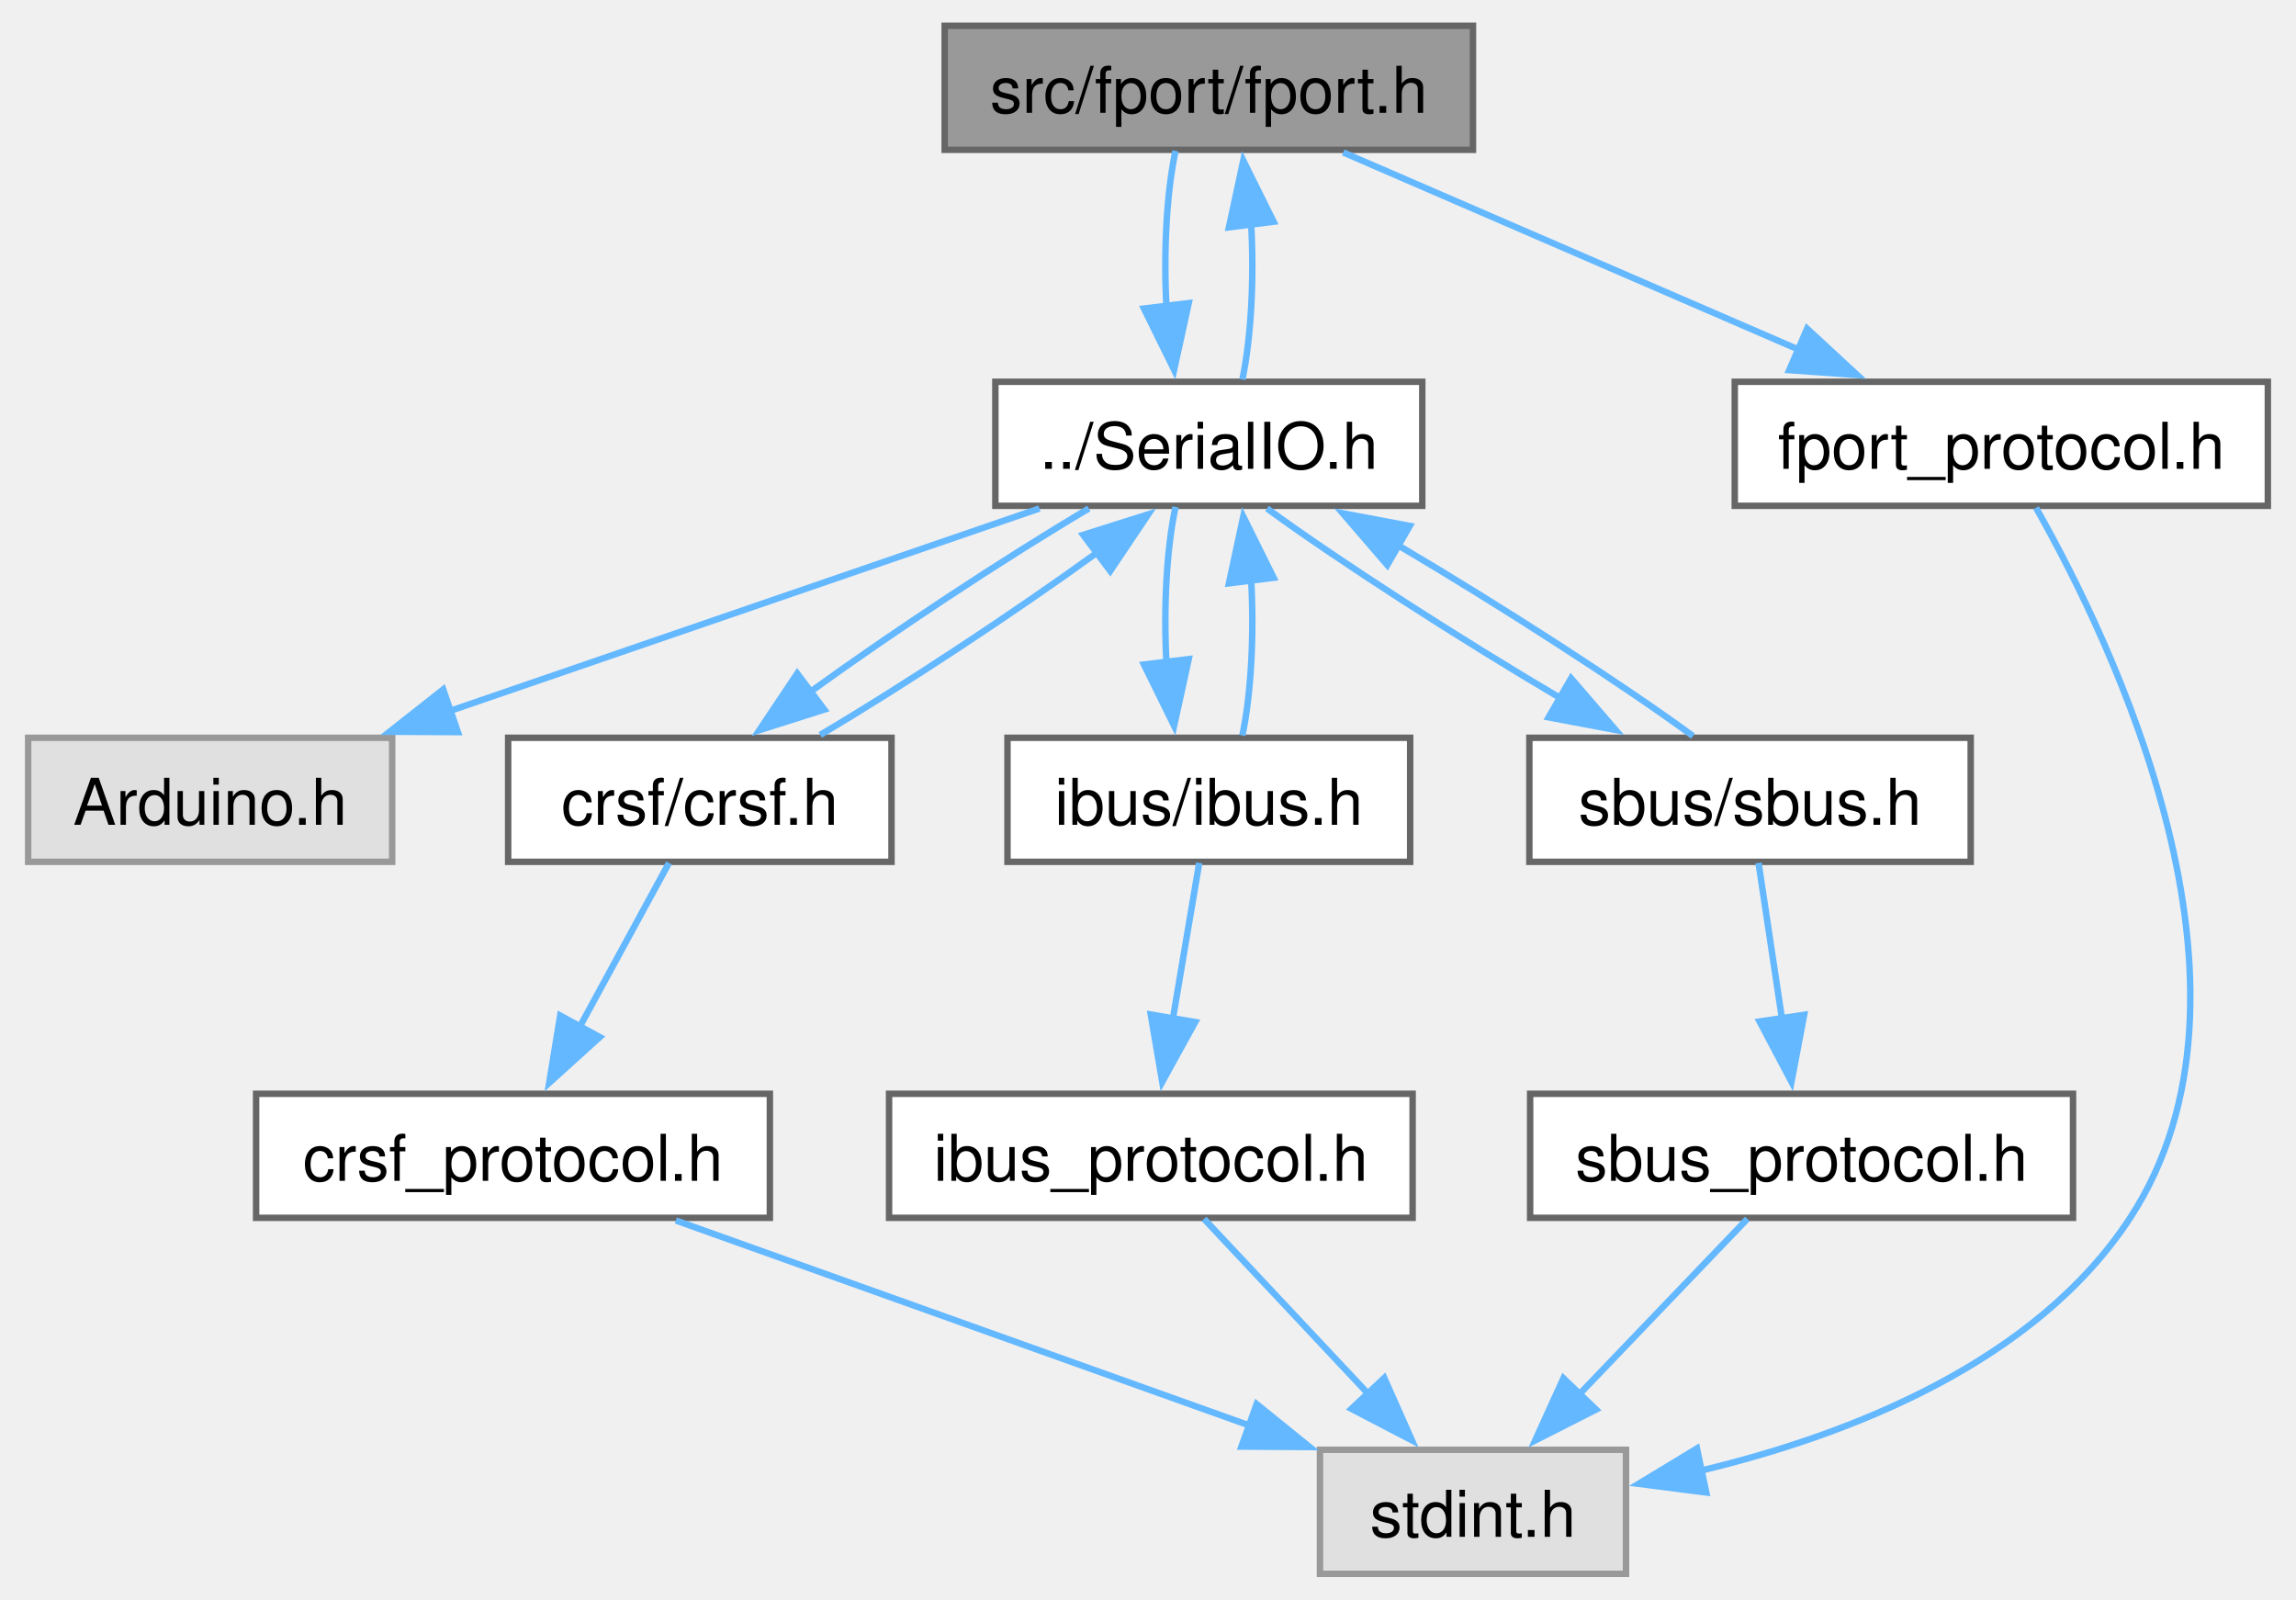
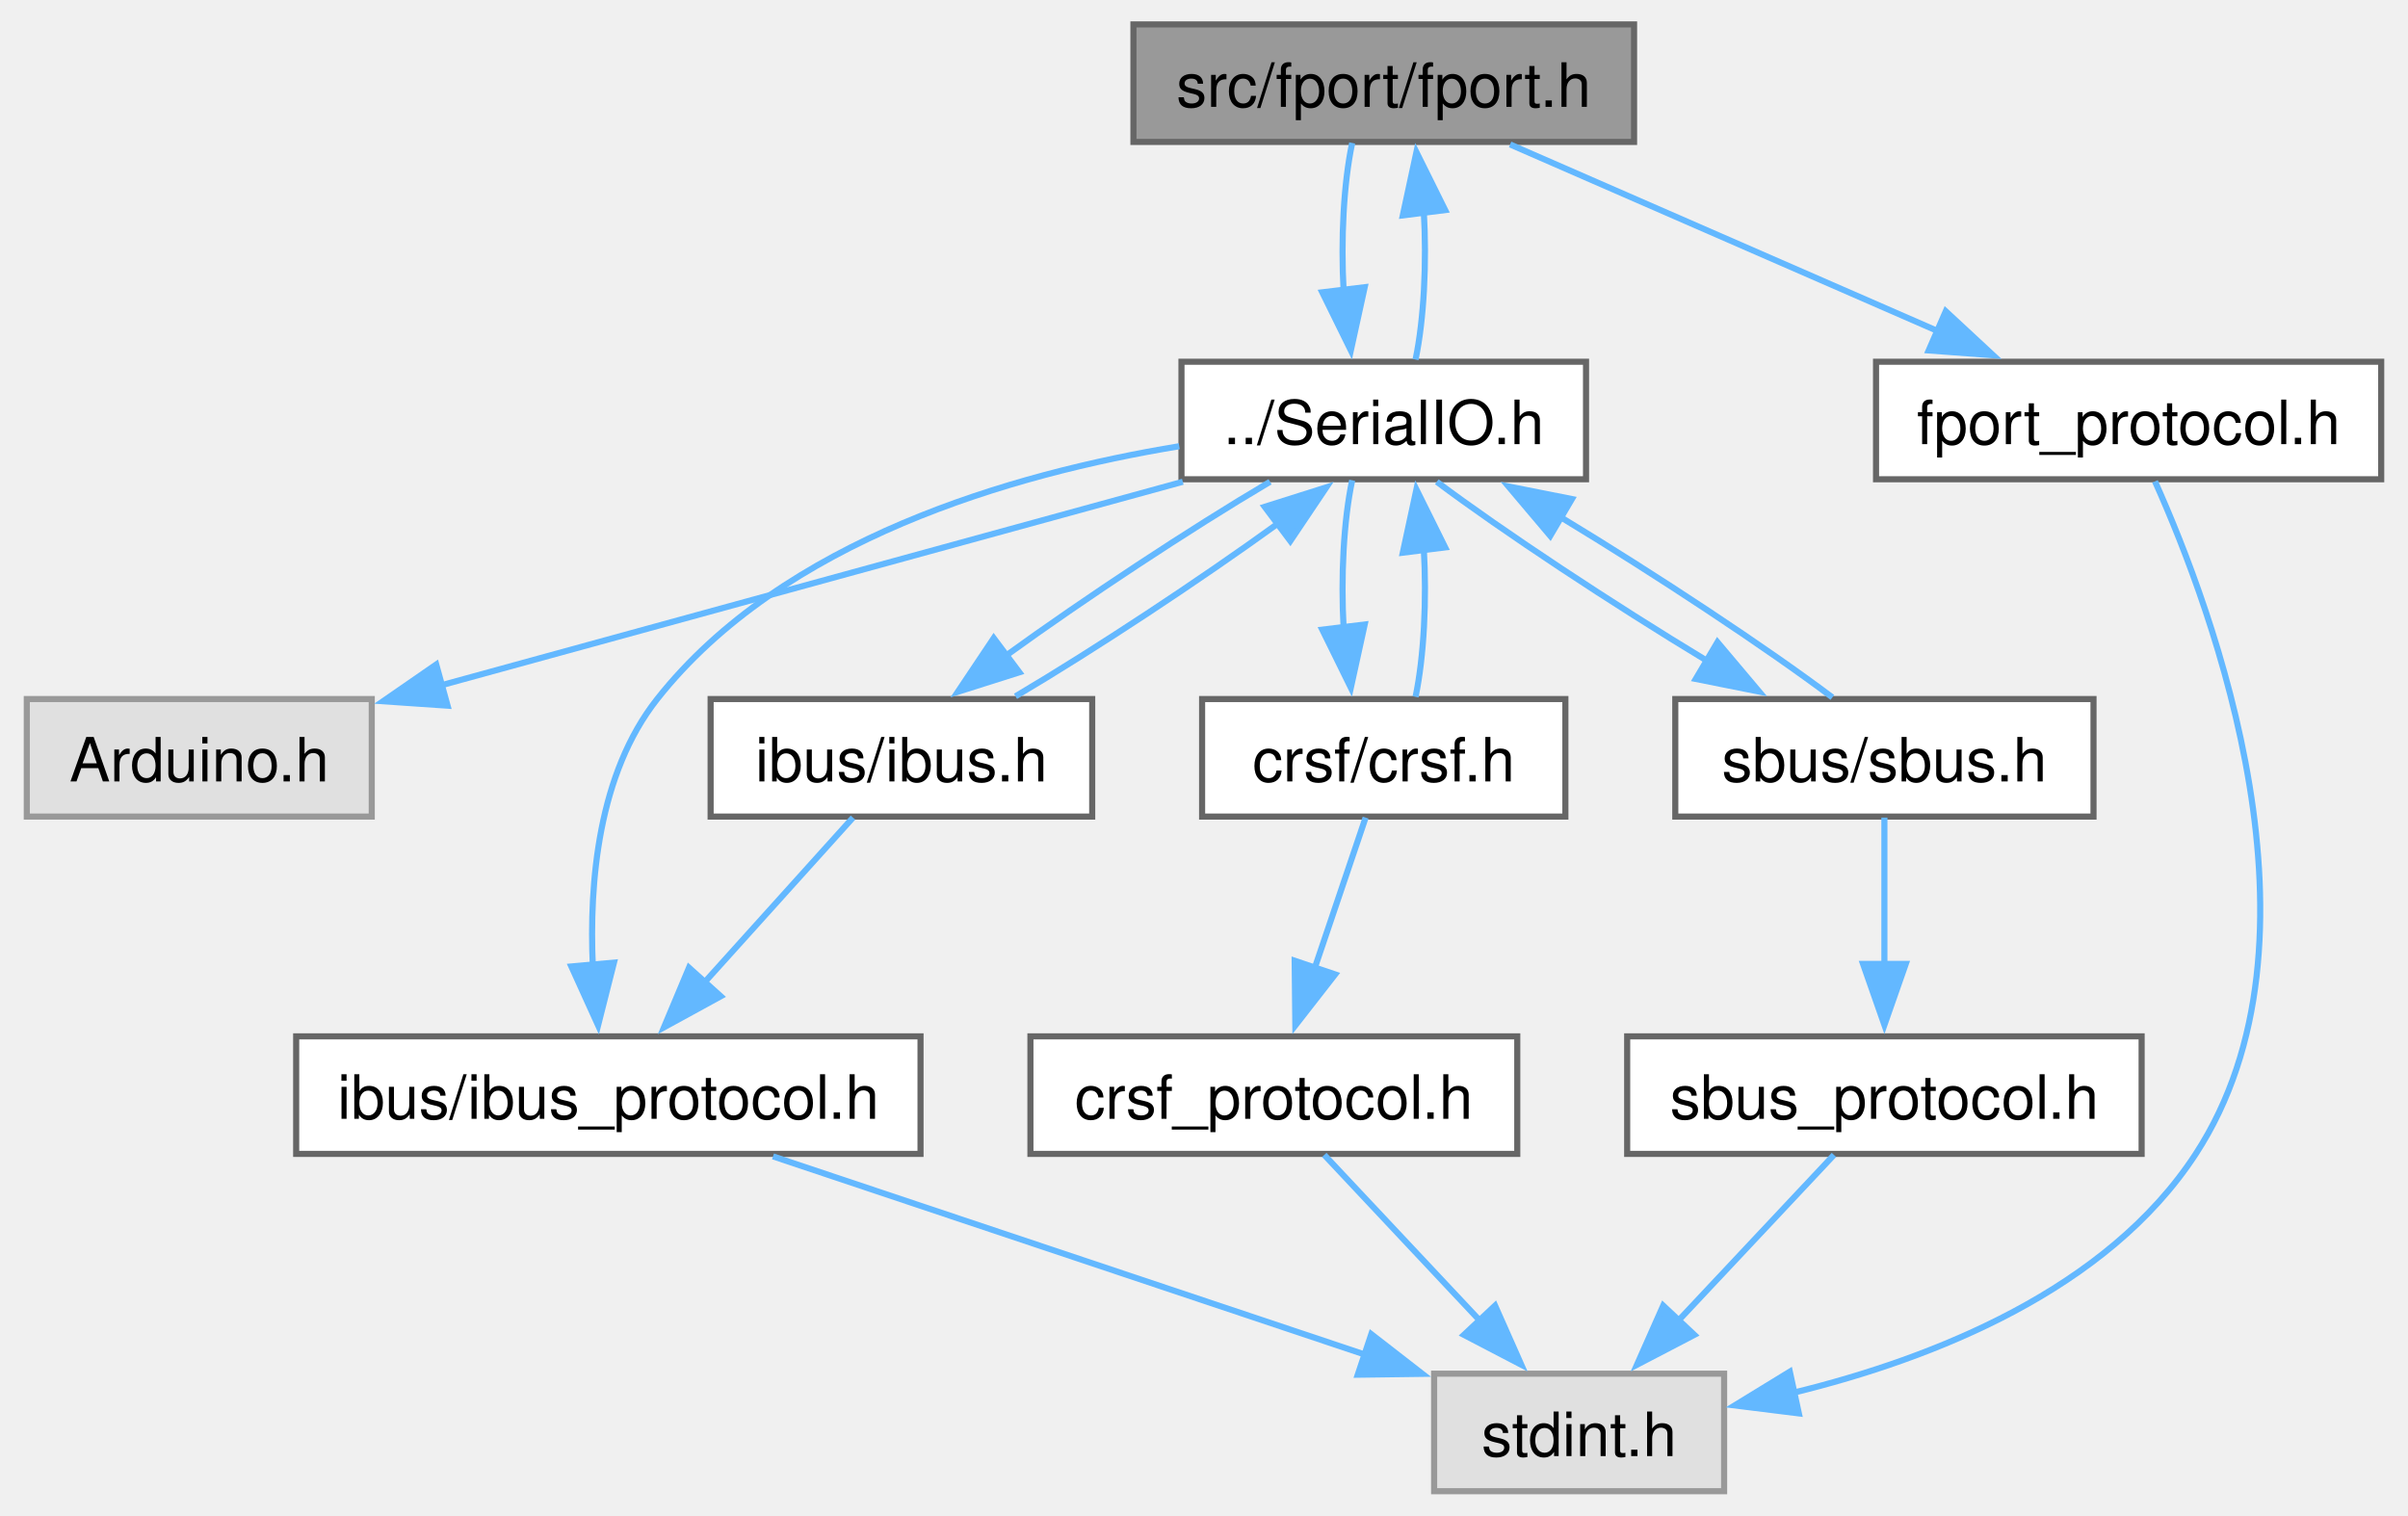
- <svg xmlns="http://www.w3.org/2000/svg" xmlns:xlink="http://www.w3.org/1999/xlink" width="356pt" height="248pt" viewBox="0.00 0.00 355.62 248.25">
+ <svg xmlns="http://www.w3.org/2000/svg" xmlns:xlink="http://www.w3.org/1999/xlink" width="394pt" height="248pt" viewBox="0.00 0.00 393.62 248.25">
  <g id="graph0" class="graph" transform="scale(1 1) rotate(0) translate(4 244.25)">
    <g id="Node000001" class="node">
      <g id="a_Node000001">
        <a xlink:title="Header file for the FPort Protocol definations.">
-           <polygon fill="#999999" stroke="#666666" points="224.25,-240.25 142.25,-240.25 142.25,-221 224.25,-221 224.25,-240.25" />
-           <text text-anchor="middle" x="183.25" y="-226.75" font-family="Helvetica,sans-Serif" font-size="10.00">src/fport/fport.h</text>
+           <polygon fill="#999999" stroke="#666666" points="263.25,-240.25 181.25,-240.25 181.25,-221 263.25,-221 263.25,-240.25" />
+           <text text-anchor="middle" x="222.25" y="-226.75" font-family="Helvetica,sans-Serif" font-size="10.00">src/fport/fport.h</text>
        </a>
      </g>
    </g>
    <g id="Node000002" class="node">
      <g id="a_Node000002">
        <a xlink:href="SerialIO_8h.html" target="_top" xlink:title="Header file for serial input/output (IO) functionality.">
-           <polygon fill="white" stroke="#666666" points="216.38,-185 150.12,-185 150.12,-165.75 216.38,-165.75 216.38,-185" />
-           <text text-anchor="middle" x="183.25" y="-171.5" font-family="Helvetica,sans-Serif" font-size="10.00">../SerialIO.h</text>
+           <polygon fill="white" stroke="#666666" points="255.38,-185 189.12,-185 189.12,-165.75 255.38,-165.75 255.38,-185" />
+           <text text-anchor="middle" x="222.25" y="-171.5" font-family="Helvetica,sans-Serif" font-size="10.00">../SerialIO.h</text>
        </a>
      </g>
    </g>
    <g id="edge1_Node000001_Node000002" class="edge">
      <g id="a_edge1_Node000001_Node000002">
        <a xlink:title=" ">
-           <path fill="none" stroke="#63b8ff" d="M178.08,-220.83C176.67,-214.24 176.21,-204.96 176.68,-196.57" />
-           <polygon fill="#63b8ff" stroke="#63b8ff" points="180.13,-197.21 177.86,-186.86 173.18,-196.37 180.13,-197.21" />
+           <path fill="none" stroke="#63b8ff" d="M217.08,-220.83C215.67,-214.24 215.21,-204.96 215.68,-196.57" />
+           <polygon fill="#63b8ff" stroke="#63b8ff" points="219.13,-197.21 216.86,-186.86 212.18,-196.37 219.13,-197.21" />
        </a>
      </g>
    </g>
    <g id="Node000011" class="node">
      <g id="a_Node000011">
        <a xlink:href="fport__protocol_8h.html" target="_top" xlink:title="Header file for the F.Port protocol implementation.">
-           <polygon fill="white" stroke="#666666" points="347.62,-185 264.88,-185 264.88,-165.75 347.62,-165.75 347.62,-185" />
-           <text text-anchor="middle" x="306.25" y="-171.5" font-family="Helvetica,sans-Serif" font-size="10.00">fport_protocol.h</text>
-         </a>
-       </g>
-     </g>
-     <g id="edge16_Node000001_Node000011" class="edge">
-       <g id="a_edge16_Node000001_Node000011">
-         <a xlink:title=" ">
-           <path fill="none" stroke="#63b8ff" d="M204.12,-220.59C223.55,-212.18 252.79,-199.52 275.01,-189.9" />
-           <polygon fill="#63b8ff" stroke="#63b8ff" points="276.11,-193.24 283.89,-186.05 273.33,-186.81 276.11,-193.24" />
-         </a>
-       </g>
-     </g>
-     <g id="edge7_Node000002_Node000001" class="edge">
-       <g id="a_edge7_Node000002_Node000001">
-         <a xlink:title=" ">
-           <path fill="none" stroke="#63b8ff" d="M188.46,-185.36C189.85,-192 190.3,-201.3 189.81,-209.67" />
-           <polygon fill="#63b8ff" stroke="#63b8ff" points="186.37,-208.97 188.6,-219.33 193.31,-209.84 186.37,-208.97" />
+           <polygon fill="white" stroke="#666666" points="385.62,-185 302.88,-185 302.88,-165.75 385.62,-165.75 385.62,-185" />
+           <text text-anchor="middle" x="344.25" y="-171.5" font-family="Helvetica,sans-Serif" font-size="10.00">fport_protocol.h</text>
+         </a>
+       </g>
+     </g>
+     <g id="edge17_Node000001_Node000011" class="edge">
+       <g id="a_edge17_Node000001_Node000011">
+         <a xlink:title=" ">
+           <path fill="none" stroke="#63b8ff" d="M242.95,-220.59C262.14,-212.22 290.96,-199.63 312.97,-190.03" />
+           <polygon fill="#63b8ff" stroke="#63b8ff" points="314.3,-193.27 322.07,-186.06 311.5,-186.85 314.3,-193.27" />
+         </a>
+       </g>
+     </g>
+     <g id="edge9_Node000002_Node000001" class="edge">
+       <g id="a_edge9_Node000002_Node000001">
+         <a xlink:title=" ">
+           <path fill="none" stroke="#63b8ff" d="M227.46,-185.36C228.85,-192 229.3,-201.3 228.81,-209.67" />
+           <polygon fill="#63b8ff" stroke="#63b8ff" points="225.37,-208.97 227.6,-219.33 232.31,-209.84 225.37,-208.97" />
        </a>
      </g>
    </g>
    <g id="Node000003" class="node">
      <g id="a_Node000003">
        <a xlink:title=" ">
          <polygon fill="#e0e0e0" stroke="#999999" points="56.5,-129.75 0,-129.75 0,-110.5 56.5,-110.5 56.5,-129.75" />
          <text text-anchor="middle" x="28.25" y="-116.25" font-family="Helvetica,sans-Serif" font-size="10.00">Arduino.h</text>
        </a>
      </g>
    </g>
    <g id="edge2_Node000002_Node000003" class="edge">
      <g id="a_edge2_Node000002_Node000003">
        <a xlink:title=" ">
-           <path fill="none" stroke="#63b8ff" d="M156.96,-165.34C131.79,-156.7 93.6,-143.57 65.34,-133.87" />
-           <polygon fill="#63b8ff" stroke="#63b8ff" points="66.7,-130.63 56.1,-130.69 64.42,-137.25 66.7,-130.63" />
+           <path fill="none" stroke="#63b8ff" d="M189.34,-165.34C155.78,-156.13 103.71,-141.84 67.9,-132.01" />
+           <polygon fill="#63b8ff" stroke="#63b8ff" points="68.92,-128.66 58.35,-129.39 67.06,-135.41 68.92,-128.66" />
        </a>
      </g>
    </g>
    <g id="Node000004" class="node">
      <g id="a_Node000004">
-         <a xlink:href="crsf_8h.html" target="_top" xlink:title="Header file for the CRSF protocol implementation.">
-           <polygon fill="white" stroke="#666666" points="134,-129.75 74.5,-129.75 74.5,-110.5 134,-110.5 134,-129.75" />
-           <text text-anchor="middle" x="104.25" y="-116.25" font-family="Helvetica,sans-Serif" font-size="10.00">crsf/crsf.h</text>
+         <a xlink:href="ibus__protocol_8h.html" target="_top" xlink:title="Header file for the iBus protocol implementation.">
+           <polygon fill="white" stroke="#666666" points="146.38,-74.5 44.12,-74.5 44.12,-55.25 146.38,-55.25 146.38,-74.5" />
+           <text text-anchor="middle" x="95.25" y="-61" font-family="Helvetica,sans-Serif" font-size="10.00">ibus/ibus_protocol.h</text>
        </a>
      </g>
    </g>
    <g id="edge3_Node000002_Node000004" class="edge">
      <g id="a_edge3_Node000002_Node000004">
        <a xlink:title=" ">
-           <path fill="none" stroke="#63b8ff" d="M164.63,-165.34C151.48,-157.57 134.24,-146.17 121.43,-136.9" />
-           <polygon fill="#63b8ff" stroke="#63b8ff" points="123.57,-134.13 113.48,-130.93 119.37,-139.73 123.57,-134.13" />
-         </a>
-       </g>
-     </g>
-     <g id="Node000007" class="node">
-       <g id="a_Node000007">
+           <path fill="none" stroke="#63b8ff" d="M188.76,-171.16C161.34,-166.65 123.83,-155.81 103.25,-129.75 93.6,-117.53 92.08,-99.69 92.71,-85.96" />
+           <polygon fill="#63b8ff" stroke="#63b8ff" points="96.17,-86.58 93.57,-76.31 89.19,-85.95 96.17,-86.58" />
+         </a>
+       </g>
+     </g>
+     <g id="Node000006" class="node">
+       <g id="a_Node000006">
+         <a xlink:href="crsf_8h.html" target="_top" xlink:title="Header file for the CRSF protocol implementation.">
+           <polygon fill="white" stroke="#666666" points="252,-129.75 192.5,-129.75 192.5,-110.5 252,-110.5 252,-129.75" />
+           <text text-anchor="middle" x="222.25" y="-116.25" font-family="Helvetica,sans-Serif" font-size="10.00">crsf/crsf.h</text>
+         </a>
+       </g>
+     </g>
+     <g id="edge5_Node000002_Node000006" class="edge">
+       <g id="a_edge5_Node000002_Node000006">
+         <a xlink:title=" ">
+           <path fill="none" stroke="#63b8ff" d="M217.08,-165.58C215.67,-158.99 215.21,-149.71 215.68,-141.32" />
+           <polygon fill="#63b8ff" stroke="#63b8ff" points="219.13,-141.96 216.86,-131.61 212.18,-141.12 219.13,-141.96" />
+         </a>
+       </g>
+     </g>
+     <g id="Node000008" class="node">
+       <g id="a_Node000008">
        <a xlink:href="ibus_8h.html" target="_top" xlink:title="Header file for the Ibus protocol implementation.">
-           <polygon fill="white" stroke="#666666" points="214.5,-129.75 152,-129.75 152,-110.5 214.5,-110.5 214.5,-129.75" />
-           <text text-anchor="middle" x="183.25" y="-116.25" font-family="Helvetica,sans-Serif" font-size="10.00">ibus/ibus.h</text>
-         </a>
-       </g>
-     </g>
-     <g id="edge8_Node000002_Node000007" class="edge">
-       <g id="a_edge8_Node000002_Node000007">
-         <a xlink:title=" ">
-           <path fill="none" stroke="#63b8ff" d="M178.08,-165.58C176.67,-158.99 176.21,-149.71 176.68,-141.32" />
-           <polygon fill="#63b8ff" stroke="#63b8ff" points="180.13,-141.96 177.86,-131.61 173.18,-141.12 180.13,-141.96" />
+           <polygon fill="white" stroke="#666666" points="174.5,-129.75 112,-129.75 112,-110.5 174.5,-110.5 174.5,-129.75" />
+           <text text-anchor="middle" x="143.25" y="-116.25" font-family="Helvetica,sans-Serif" font-size="10.00">ibus/ibus.h</text>
+         </a>
+       </g>
+     </g>
+     <g id="edge10_Node000002_Node000008" class="edge">
+       <g id="a_edge10_Node000002_Node000008">
+         <a xlink:title=" ">
+           <path fill="none" stroke="#63b8ff" d="M203.63,-165.34C190.48,-157.57 173.24,-146.17 160.43,-136.9" />
+           <polygon fill="#63b8ff" stroke="#63b8ff" points="162.57,-134.13 152.48,-130.93 158.37,-139.73 162.57,-134.13" />
        </a>
      </g>
    </g>
    <g id="Node000009" class="node">
      <g id="a_Node000009">
        <a xlink:href="sbus_8h.html" target="_top" xlink:title="Header file for the SBUS protocol implementation.">
-           <polygon fill="white" stroke="#666666" points="301.5,-129.75 233,-129.75 233,-110.5 301.5,-110.5 301.5,-129.75" />
-           <text text-anchor="middle" x="267.25" y="-116.25" font-family="Helvetica,sans-Serif" font-size="10.00">sbus/sbus.h</text>
-         </a>
-       </g>
-     </g>
-     <g id="edge12_Node000002_Node000009" class="edge">
-       <g id="a_edge12_Node000002_Node000009">
-         <a xlink:title=" ">
-           <path fill="none" stroke="#63b8ff" d="M192.28,-165.34C203.38,-157.23 222.1,-145.18 238.15,-135.71" />
-           <polygon fill="#63b8ff" stroke="#63b8ff" points="239.48,-138.98 246.39,-130.96 235.98,-132.92 239.48,-138.98" />
-         </a>
-       </g>
-     </g>
-     <g id="edge4_Node000004_Node000002" class="edge">
-       <g id="a_edge4_Node000004_Node000002">
-         <a xlink:title=" ">
-           <path fill="none" stroke="#63b8ff" d="M122.94,-130.2C136.03,-137.94 153.14,-149.25 165.91,-158.49" />
-           <polygon fill="#63b8ff" stroke="#63b8ff" points="163.75,-161.24 173.85,-164.43 167.95,-155.64 163.75,-161.24" />
+           <polygon fill="white" stroke="#666666" points="338.5,-129.75 270,-129.75 270,-110.5 338.5,-110.5 338.5,-129.75" />
+           <text text-anchor="middle" x="304.25" y="-116.25" font-family="Helvetica,sans-Serif" font-size="10.00">sbus/sbus.h</text>
+         </a>
+       </g>
+     </g>
+     <g id="edge13_Node000002_Node000009" class="edge">
+       <g id="a_edge13_Node000002_Node000009">
+         <a xlink:title=" ">
+           <path fill="none" stroke="#63b8ff" d="M230.94,-165.34C241.64,-157.31 259.66,-145.41 275.25,-135.98" />
+           <polygon fill="#63b8ff" stroke="#63b8ff" points="276.91,-139.07 283.74,-130.97 273.35,-133.04 276.91,-139.07" />
        </a>
      </g>
    </g>
    <g id="Node000005" class="node">
      <g id="a_Node000005">
+         <a xlink:title=" ">
+           <polygon fill="#e0e0e0" stroke="#999999" points="278,-19.25 230.5,-19.25 230.5,0 278,0 278,-19.25" />
+           <text text-anchor="middle" x="254.25" y="-5.75" font-family="Helvetica,sans-Serif" font-size="10.00">stdint.h</text>
+         </a>
+       </g>
+     </g>
+     <g id="edge4_Node000004_Node000005" class="edge">
+       <g id="a_edge4_Node000004_Node000005">
+         <a xlink:title=" ">
+           <path fill="none" stroke="#63b8ff" d="M122.22,-54.84C149.01,-45.87 190.21,-32.07 219.45,-22.28" />
+           <polygon fill="#63b8ff" stroke="#63b8ff" points="220.21,-25.72 228.58,-19.22 217.99,-19.08 220.21,-25.72" />
+         </a>
+       </g>
+     </g>
+     <g id="edge6_Node000006_Node000002" class="edge">
+       <g id="a_edge6_Node000006_Node000002">
+         <a xlink:title=" ">
+           <path fill="none" stroke="#63b8ff" d="M227.46,-130.11C228.85,-136.75 229.3,-146.05 228.81,-154.42" />
+           <polygon fill="#63b8ff" stroke="#63b8ff" points="225.37,-153.72 227.6,-164.08 232.31,-154.59 225.37,-153.72" />
+         </a>
+       </g>
+     </g>
+     <g id="Node000007" class="node">
+       <g id="a_Node000007">
        <a xlink:href="crsf__protocol_8h.html" target="_top" xlink:title="Header file for the CRSF protocol implementation.">
-           <polygon fill="white" stroke="#666666" points="115.12,-74.5 35.38,-74.5 35.38,-55.25 115.12,-55.25 115.12,-74.5" />
-           <text text-anchor="middle" x="75.25" y="-61" font-family="Helvetica,sans-Serif" font-size="10.00">crsf_protocol.h</text>
-         </a>
-       </g>
-     </g>
-     <g id="edge5_Node000004_Node000005" class="edge">
-       <g id="a_edge5_Node000004_Node000005">
-         <a xlink:title=" ">
-           <path fill="none" stroke="#63b8ff" d="M99.46,-110.33C95.71,-103.44 90.34,-93.59 85.62,-84.91" />
-           <polygon fill="#63b8ff" stroke="#63b8ff" points="88.72,-83.3 80.87,-76.19 82.58,-86.64 88.72,-83.3" />
-         </a>
-       </g>
-     </g>
-     <g id="Node000006" class="node">
-       <g id="a_Node000006">
-         <a xlink:title=" ">
-           <polygon fill="#e0e0e0" stroke="#999999" points="248,-19.25 200.5,-19.25 200.5,0 248,0 248,-19.25" />
-           <text text-anchor="middle" x="224.25" y="-5.75" font-family="Helvetica,sans-Serif" font-size="10.00">stdint.h</text>
-         </a>
-       </g>
-     </g>
-     <g id="edge6_Node000005_Node000006" class="edge">
-       <g id="a_edge6_Node000005_Node000006">
-         <a xlink:title=" ">
-           <path fill="none" stroke="#63b8ff" d="M100.53,-54.84C125.05,-46.08 162.44,-32.71 189.7,-22.97" />
-           <polygon fill="#63b8ff" stroke="#63b8ff" points="190.67,-26.34 198.91,-19.68 188.31,-19.75 190.67,-26.34" />
-         </a>
-       </g>
-     </g>
-     <g id="edge9_Node000007_Node000002" class="edge">
-       <g id="a_edge9_Node000007_Node000002">
-         <a xlink:title=" ">
-           <path fill="none" stroke="#63b8ff" d="M188.46,-130.11C189.85,-136.75 190.3,-146.05 189.81,-154.42" />
-           <polygon fill="#63b8ff" stroke="#63b8ff" points="186.37,-153.72 188.6,-164.08 193.31,-154.59 186.37,-153.72" />
-         </a>
-       </g>
-     </g>
-     <g id="Node000008" class="node">
-       <g id="a_Node000008">
-         <a xlink:href="ibus__protocol_8h.html" target="_top" xlink:title="Header file for the iBus protocol implementation.">
-           <polygon fill="white" stroke="#666666" points="214.88,-74.5 133.62,-74.5 133.62,-55.25 214.88,-55.25 214.88,-74.5" />
-           <text text-anchor="middle" x="174.25" y="-61" font-family="Helvetica,sans-Serif" font-size="10.00">ibus_protocol.h</text>
-         </a>
-       </g>
-     </g>
-     <g id="edge10_Node000007_Node000008" class="edge">
-       <g id="a_edge10_Node000007_Node000008">
-         <a xlink:title=" ">
-           <path fill="none" stroke="#63b8ff" d="M181.76,-110.33C180.65,-103.74 179.08,-94.46 177.66,-86.07" />
-           <polygon fill="#63b8ff" stroke="#63b8ff" points="181.14,-85.63 176.02,-76.35 174.24,-86.8 181.14,-85.63" />
-         </a>
-       </g>
-     </g>
-     <g id="edge11_Node000008_Node000006" class="edge">
-       <g id="a_edge11_Node000008_Node000006">
-         <a xlink:title=" ">
-           <path fill="none" stroke="#63b8ff" d="M182.51,-55.08C189.41,-47.73 199.47,-37.01 207.99,-27.94" />
-           <polygon fill="#63b8ff" stroke="#63b8ff" points="210.48,-30.4 214.78,-20.71 205.38,-25.61 210.48,-30.4" />
-         </a>
-       </g>
-     </g>
-     <g id="edge13_Node000009_Node000002" class="edge">
-       <g id="a_edge13_Node000009_Node000002">
-         <a xlink:title=" ">
-           <path fill="none" stroke="#63b8ff" d="M258.4,-130.02C247.32,-138.14 228.47,-150.28 212.32,-159.81" />
-           <polygon fill="#63b8ff" stroke="#63b8ff" points="210.95,-156.56 204.03,-164.59 214.44,-162.63 210.95,-156.56" />
+           <polygon fill="white" stroke="#666666" points="244.12,-74.5 164.38,-74.5 164.38,-55.25 244.12,-55.25 244.12,-74.5" />
+           <text text-anchor="middle" x="204.25" y="-61" font-family="Helvetica,sans-Serif" font-size="10.00">crsf_protocol.h</text>
+         </a>
+       </g>
+     </g>
+     <g id="edge7_Node000006_Node000007" class="edge">
+       <g id="a_edge7_Node000006_Node000007">
+         <a xlink:title=" ">
+           <path fill="none" stroke="#63b8ff" d="M219.28,-110.33C217,-103.59 213.76,-94.02 210.88,-85.49" />
+           <polygon fill="#63b8ff" stroke="#63b8ff" points="214.29,-84.65 207.77,-76.29 207.66,-86.89 214.29,-84.65" />
+         </a>
+       </g>
+     </g>
+     <g id="edge8_Node000007_Node000005" class="edge">
+       <g id="a_edge8_Node000007_Node000005">
+         <a xlink:title=" ">
+           <path fill="none" stroke="#63b8ff" d="M212.51,-55.08C219.41,-47.73 229.47,-37.01 237.99,-27.94" />
+           <polygon fill="#63b8ff" stroke="#63b8ff" points="240.48,-30.4 244.78,-20.71 235.38,-25.61 240.48,-30.4" />
+         </a>
+       </g>
+     </g>
+     <g id="edge11_Node000008_Node000002" class="edge">
+       <g id="a_edge11_Node000008_Node000002">
+         <a xlink:title=" ">
+           <path fill="none" stroke="#63b8ff" d="M161.94,-130.2C175.03,-137.94 192.14,-149.25 204.91,-158.49" />
+           <polygon fill="#63b8ff" stroke="#63b8ff" points="202.75,-161.24 212.85,-164.43 206.95,-155.64 202.75,-161.24" />
+         </a>
+       </g>
+     </g>
+     <g id="edge12_Node000008_Node000004" class="edge">
+       <g id="a_edge12_Node000008_Node000004">
+         <a xlink:title=" ">
+           <path fill="none" stroke="#63b8ff" d="M135.32,-110.33C128.69,-102.98 119.03,-92.26 110.86,-83.19" />
+           <polygon fill="#63b8ff" stroke="#63b8ff" points="113.66,-81.07 104.36,-75.98 108.46,-85.75 113.66,-81.07" />
+         </a>
+       </g>
+     </g>
+     <g id="edge14_Node000009_Node000002" class="edge">
+       <g id="a_edge14_Node000009_Node000002">
+         <a xlink:title=" ">
+           <path fill="none" stroke="#63b8ff" d="M295.73,-130.02C285.06,-138.06 266.91,-150.05 251.23,-159.54" />
+           <polygon fill="#63b8ff" stroke="#63b8ff" points="249.52,-156.48 242.68,-164.57 253.07,-162.51 249.52,-156.48" />
        </a>
      </g>
    </g>
    <g id="Node000010" class="node">
      <g id="a_Node000010">
        <a xlink:href="sbus__protocol_8h.html" target="_top" xlink:title="Header file for the SBus protocol implementation.">
-           <polygon fill="white" stroke="#666666" points="317.38,-74.5 233.12,-74.5 233.12,-55.25 317.38,-55.25 317.38,-74.5" />
-           <text text-anchor="middle" x="275.25" y="-61" font-family="Helvetica,sans-Serif" font-size="10.00">sbus_protocol.h</text>
-         </a>
-       </g>
-     </g>
-     <g id="edge14_Node000009_Node000010" class="edge">
-       <g id="a_edge14_Node000009_Node000010">
-         <a xlink:title=" ">
-           <path fill="none" stroke="#63b8ff" d="M268.57,-110.33C269.56,-103.74 270.96,-94.46 272.22,-86.07" />
-           <polygon fill="#63b8ff" stroke="#63b8ff" points="275.65,-86.76 273.68,-76.36 268.73,-85.72 275.65,-86.76" />
-         </a>
-       </g>
-     </g>
-     <g id="edge15_Node000010_Node000006" class="edge">
-       <g id="a_edge15_Node000010_Node000006">
-         <a xlink:title=" ">
-           <path fill="none" stroke="#63b8ff" d="M266.83,-55.08C259.71,-47.65 249.31,-36.79 240.56,-27.66" />
-           <polygon fill="#63b8ff" stroke="#63b8ff" points="243.35,-25.5 233.9,-20.7 238.29,-30.35 243.35,-25.5" />
-         </a>
-       </g>
-     </g>
-     <g id="edge17_Node000011_Node000006" class="edge">
-       <g id="a_edge17_Node000011_Node000006">
-         <a xlink:title=" ">
-           <path fill="none" stroke="#63b8ff" d="M311.64,-165.44C323.58,-144.38 349.44,-90.7 326.25,-55.25 311.59,-32.83 282.91,-21.61 259.68,-16.03" />
-           <polygon fill="#63b8ff" stroke="#63b8ff" points="260.46,-12.62 249.96,-13.97 259.01,-19.46 260.46,-12.62" />
+           <polygon fill="white" stroke="#666666" points="346.38,-74.5 262.12,-74.5 262.12,-55.25 346.38,-55.25 346.38,-74.5" />
+           <text text-anchor="middle" x="304.25" y="-61" font-family="Helvetica,sans-Serif" font-size="10.00">sbus_protocol.h</text>
+         </a>
+       </g>
+     </g>
+     <g id="edge15_Node000009_Node000010" class="edge">
+       <g id="a_edge15_Node000009_Node000010">
+         <a xlink:title=" ">
+           <path fill="none" stroke="#63b8ff" d="M304.25,-110.33C304.25,-103.82 304.25,-94.67 304.25,-86.37" />
+           <polygon fill="#63b8ff" stroke="#63b8ff" points="307.75,-86.37 304.25,-76.37 300.75,-86.37 307.75,-86.37" />
+         </a>
+       </g>
+     </g>
+     <g id="edge16_Node000010_Node000005" class="edge">
+       <g id="a_edge16_Node000010_Node000005">
+         <a xlink:title=" ">
+           <path fill="none" stroke="#63b8ff" d="M295.99,-55.08C289.09,-47.73 279.03,-37.01 270.51,-27.94" />
+           <polygon fill="#63b8ff" stroke="#63b8ff" points="273.12,-25.61 263.72,-20.71 268.02,-30.4 273.12,-25.61" />
+         </a>
+       </g>
+     </g>
+     <g id="edge18_Node000011_Node000005" class="edge">
+       <g id="a_edge18_Node000011_Node000005">
+         <a xlink:title=" ">
+           <path fill="none" stroke="#63b8ff" d="M348.57,-165.4C358.06,-144.25 378.15,-90.4 355.25,-55.25 340.75,-32.99 312.35,-21.75 289.35,-16.13" />
+           <polygon fill="#63b8ff" stroke="#63b8ff" points="290.24,-12.74 279.73,-14.05 288.76,-19.58 290.24,-12.74" />
        </a>
      </g>
    </g>
  </g>
</svg>
